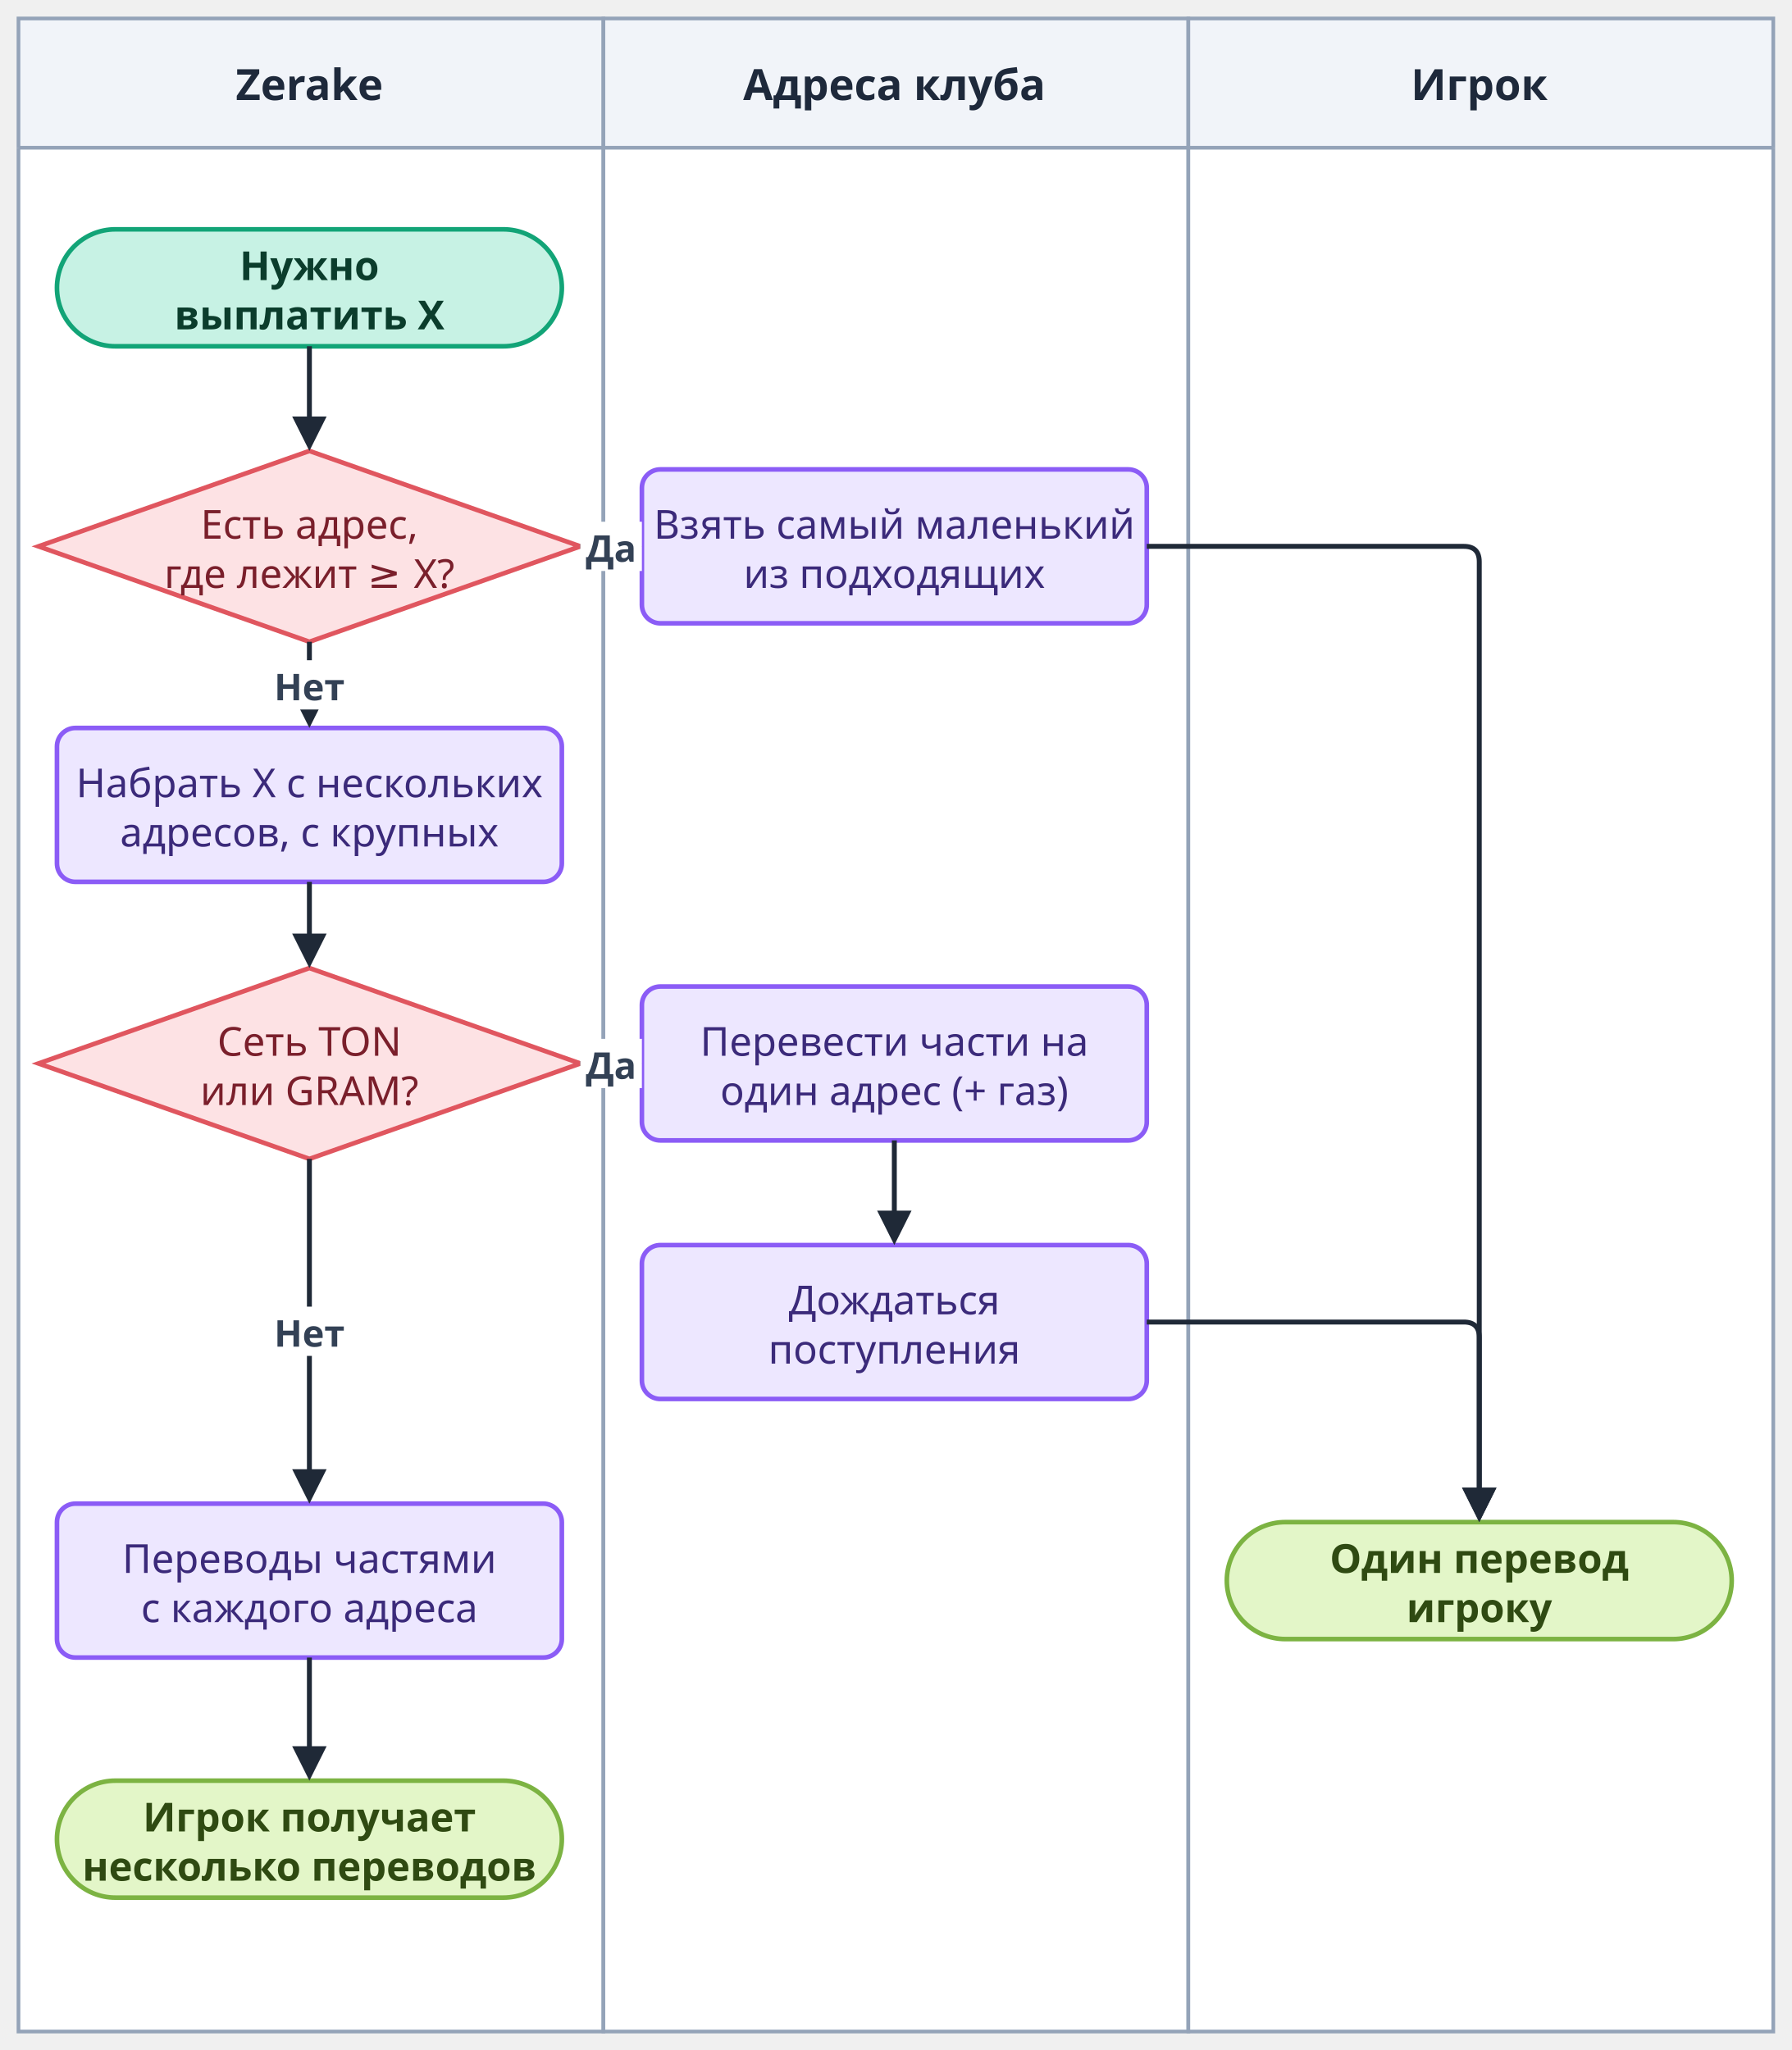
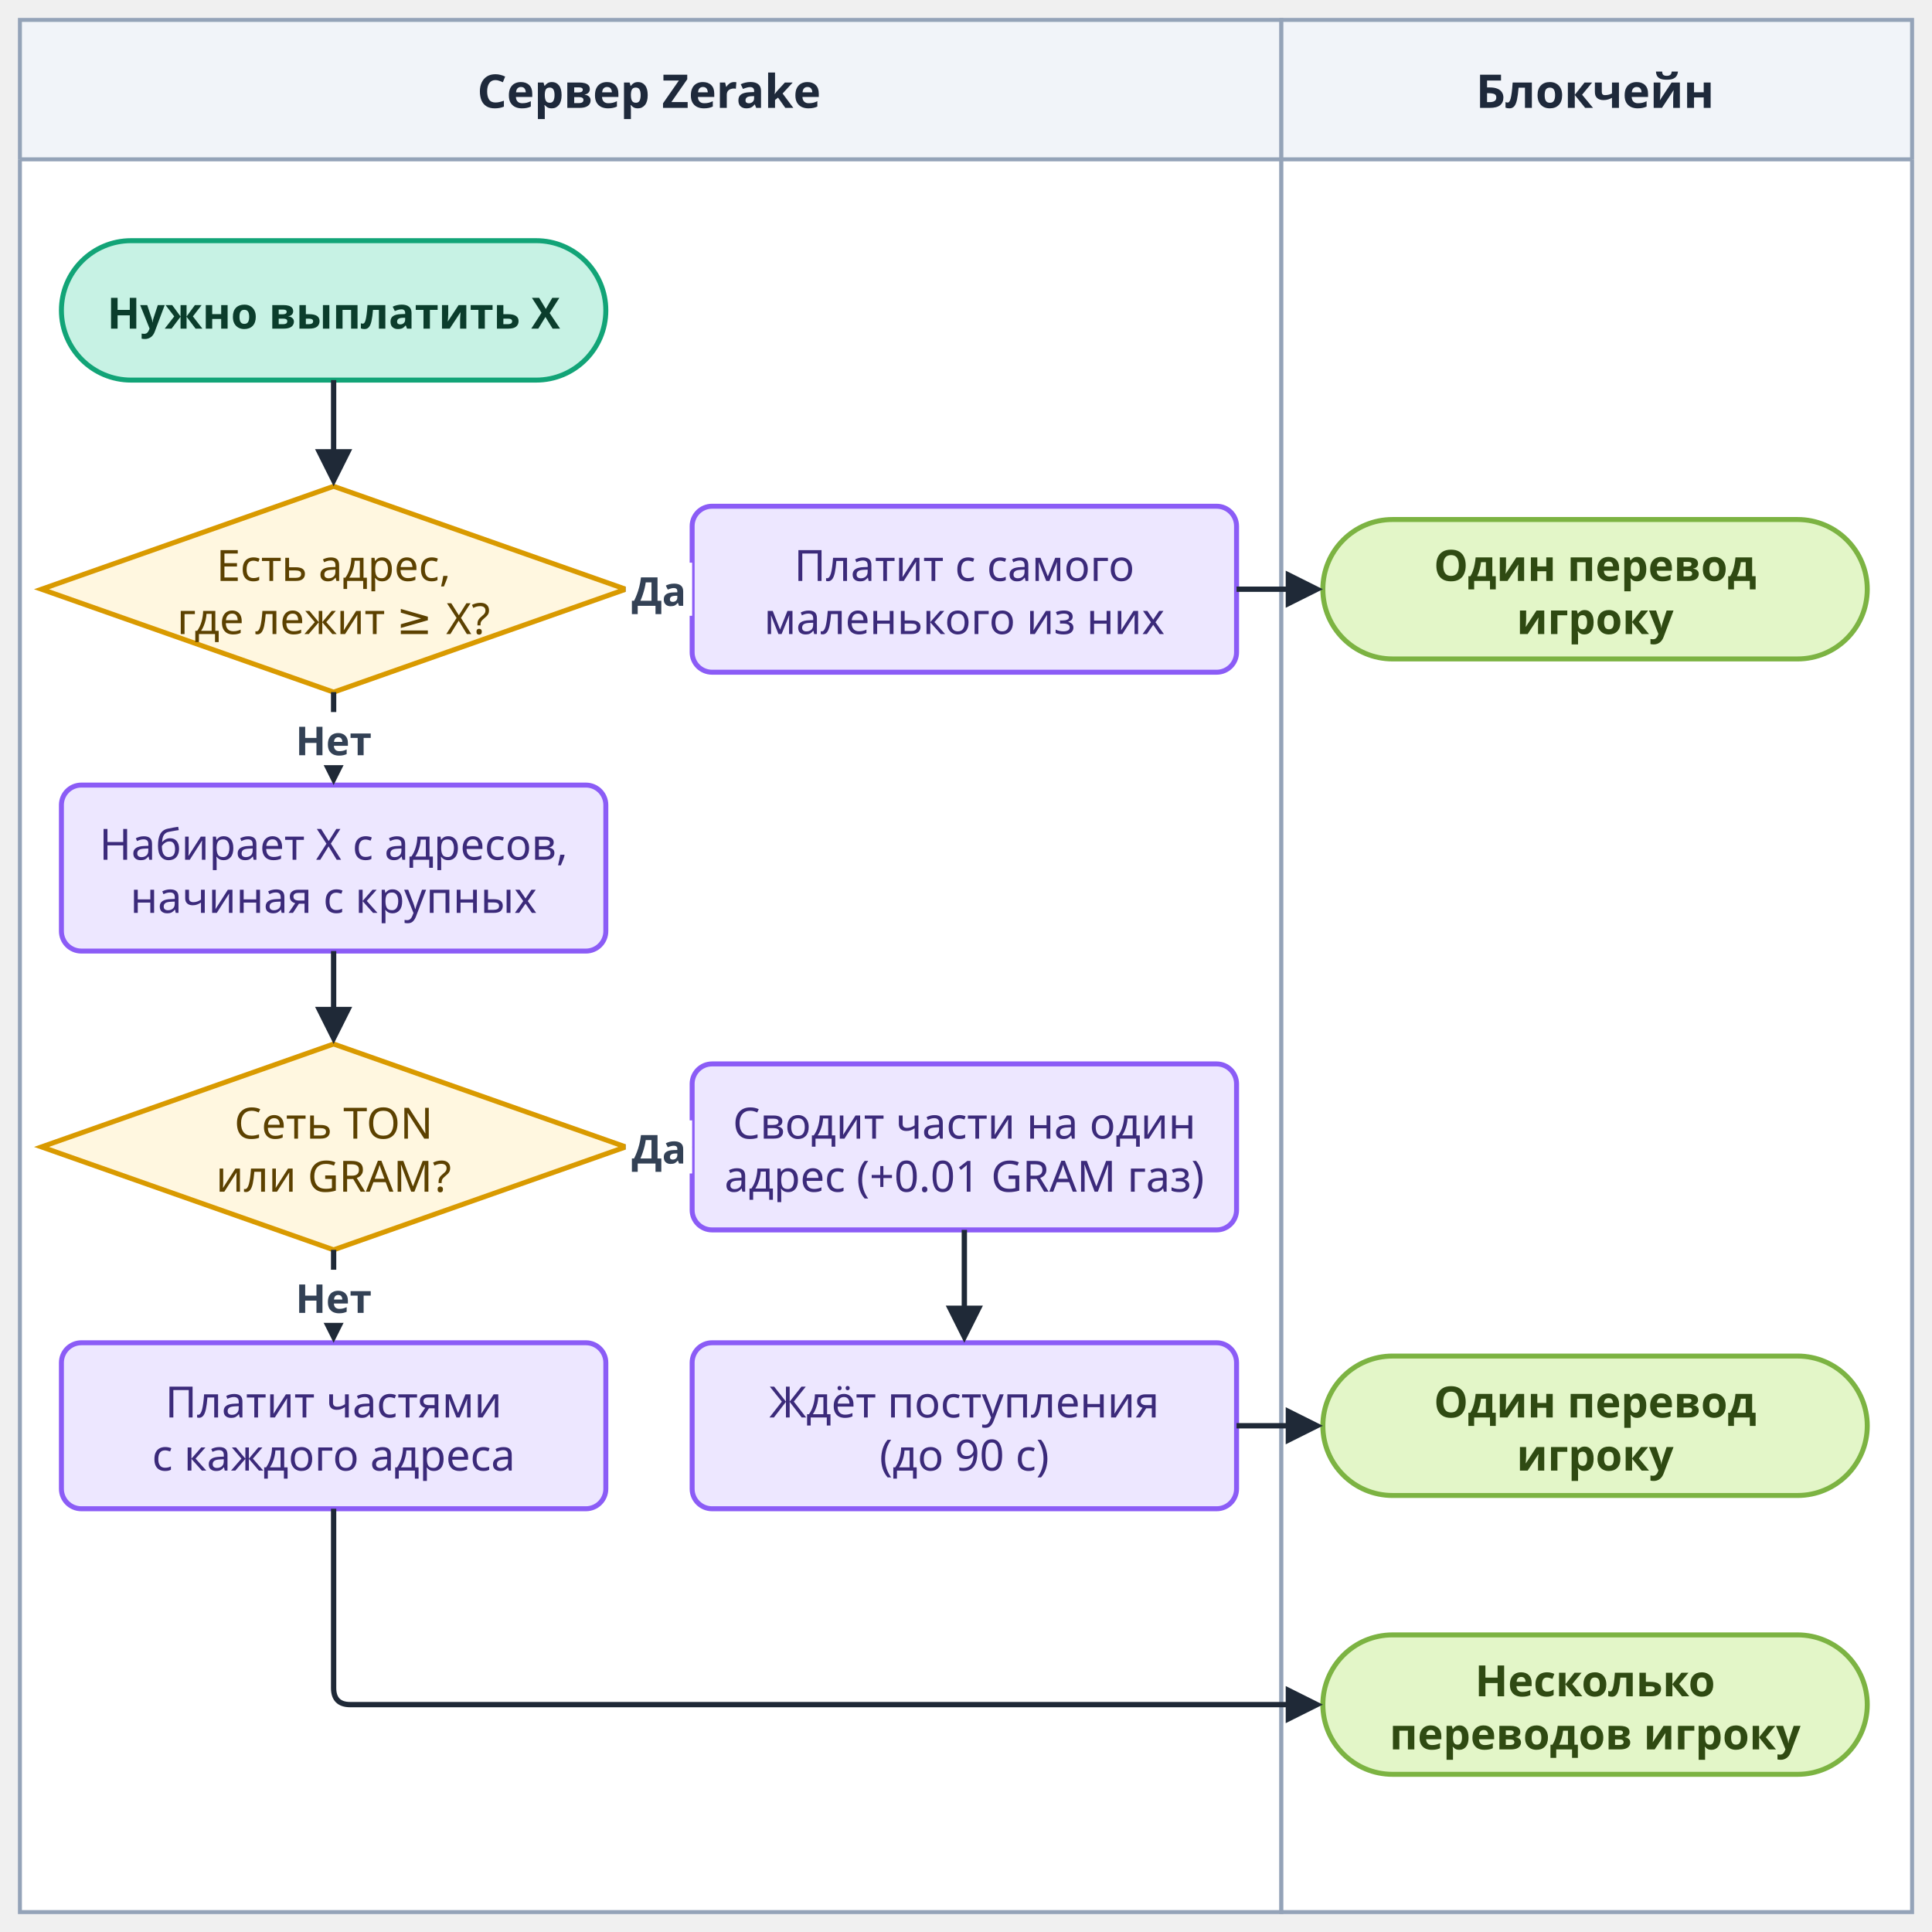
- <svg xmlns="http://www.w3.org/2000/svg" width="582" height="666" role="img" aria-label="С каких адресов идёт выплата" viewBox="909.5 -5.5 582 666" style="">
+ <svg xmlns="http://www.w3.org/2000/svg" width="582" height="582" role="img" aria-label="С каких адресов идёт выплата" viewBox="909.5 -5.5 582 582" style="">
  <g>
    <g />
    <g transform="translate(915,0) scale(1)">
      <g transform="translate(0.5,0.5)" style="visibility: visible;">
-         <path d="M 0 42 L 0 0 L 190 0 L 190 42" fill="#f1f4f9" stroke="#94a3b8" stroke-width="1.2" stroke-miterlimit="10" pointer-events="all" style="fill: light-dark(rgb(241, 244, 249), rgb(25, 28, 32)); stroke: light-dark(rgb(148, 163, 184), rgb(87, 100, 118));" />
-         <path d="M 0 42 L 0 654 L 190 654 L 190 42" fill="#ffffff" stroke="#94a3b8" stroke-width="1.2" stroke-miterlimit="10" pointer-events="all" style="fill: light-dark(rgb(255, 255, 255), rgb(18, 18, 18)); stroke: light-dark(rgb(148, 163, 184), rgb(87, 100, 118));" />
-         <path d="M 0 42 L 190 42" fill="none" stroke="white" stroke-width="9.2" stroke-miterlimit="10" pointer-events="stroke" style="stroke: light-dark(rgb(148, 163, 184), rgb(87, 100, 118));" visibility="hidden" vector-effect="non-scaling-stroke" />
-         <path d="M 0 42 L 190 42" fill="none" stroke="#94a3b8" stroke-width="1.2" stroke-miterlimit="10" pointer-events="all" style="stroke: light-dark(rgb(148, 163, 184), rgb(87, 100, 118));" />
+         <path d="M 0 42 L 0 0 L 380 0 L 380 42" fill="#f1f4f9" stroke="#94a3b8" stroke-width="1.2" stroke-miterlimit="10" pointer-events="all" style="fill: light-dark(rgb(241, 244, 249), rgb(25, 28, 32)); stroke: light-dark(rgb(148, 163, 184), rgb(87, 100, 118));" />
+         <path d="M 0 42 L 0 570 L 380 570 L 380 42" fill="#ffffff" stroke="#94a3b8" stroke-width="1.2" stroke-miterlimit="10" pointer-events="all" style="fill: light-dark(rgb(255, 255, 255), rgb(18, 18, 18)); stroke: light-dark(rgb(148, 163, 184), rgb(87, 100, 118));" />
+         <path d="M 0 42 L 380 42" fill="none" stroke="white" stroke-width="9.2" stroke-miterlimit="10" pointer-events="stroke" style="stroke: light-dark(rgb(148, 163, 184), rgb(87, 100, 118));" visibility="hidden" vector-effect="non-scaling-stroke" />
+         <path d="M 0 42 L 380 42" fill="none" stroke="#94a3b8" stroke-width="1.2" stroke-miterlimit="10" pointer-events="all" style="stroke: light-dark(rgb(148, 163, 184), rgb(87, 100, 118));" />
      </g>
      <g style="">
        <g fill="#1E293B" font-family="'Segoe UI'" font-weight="bold" text-anchor="middle" font-size="14px" style="fill: light-dark(rgb(30, 41, 59), rgb(195, 204, 220));">
-           <text x="95" y="27">Zerake</text>
-         </g>
-       </g>
-       <g transform="translate(0.5,0.5)" style="visibility: visible;">
-         <path d="M 190 42 L 190 0 L 380 0 L 380 42" fill="#f1f4f9" stroke="#94a3b8" stroke-width="1.2" stroke-miterlimit="10" pointer-events="all" style="fill: light-dark(rgb(241, 244, 249), rgb(25, 28, 32)); stroke: light-dark(rgb(148, 163, 184), rgb(87, 100, 118));" />
-         <path d="M 190 42 L 190 654 L 380 654 L 380 42" fill="#ffffff" stroke="#94a3b8" stroke-width="1.2" stroke-miterlimit="10" pointer-events="all" style="fill: light-dark(rgb(255, 255, 255), rgb(18, 18, 18)); stroke: light-dark(rgb(148, 163, 184), rgb(87, 100, 118));" />
-         <path d="M 190 42 L 380 42" fill="none" stroke="white" stroke-width="9.2" stroke-miterlimit="10" pointer-events="stroke" style="stroke: light-dark(rgb(148, 163, 184), rgb(87, 100, 118));" visibility="hidden" vector-effect="non-scaling-stroke" />
-         <path d="M 190 42 L 380 42" fill="none" stroke="#94a3b8" stroke-width="1.2" stroke-miterlimit="10" pointer-events="all" style="stroke: light-dark(rgb(148, 163, 184), rgb(87, 100, 118));" />
-       </g>
-       <g style="">
-         <g fill="#1E293B" font-family="'Segoe UI'" font-weight="bold" text-anchor="middle" font-size="14px" style="fill: light-dark(rgb(30, 41, 59), rgb(195, 204, 220));">
-           <text x="285" y="27">Адреса клуба</text>
+           <text x="190" y="27">Сервер Zerake</text>
        </g>
      </g>
      <g transform="translate(0.5,0.5)" style="visibility: visible;">
        <path d="M 380 42 L 380 0 L 570 0 L 570 42" fill="#f1f4f9" stroke="#94a3b8" stroke-width="1.2" stroke-miterlimit="10" pointer-events="all" style="fill: light-dark(rgb(241, 244, 249), rgb(25, 28, 32)); stroke: light-dark(rgb(148, 163, 184), rgb(87, 100, 118));" />
-         <path d="M 380 42 L 380 654 L 570 654 L 570 42" fill="#ffffff" stroke="#94a3b8" stroke-width="1.2" stroke-miterlimit="10" pointer-events="all" style="fill: light-dark(rgb(255, 255, 255), rgb(18, 18, 18)); stroke: light-dark(rgb(148, 163, 184), rgb(87, 100, 118));" />
+         <path d="M 380 42 L 380 570 L 570 570 L 570 42" fill="#ffffff" stroke="#94a3b8" stroke-width="1.2" stroke-miterlimit="10" pointer-events="all" style="fill: light-dark(rgb(255, 255, 255), rgb(18, 18, 18)); stroke: light-dark(rgb(148, 163, 184), rgb(87, 100, 118));" />
        <path d="M 380 42 L 570 42" fill="none" stroke="white" stroke-width="9.2" stroke-miterlimit="10" pointer-events="stroke" style="stroke: light-dark(rgb(148, 163, 184), rgb(87, 100, 118));" visibility="hidden" vector-effect="non-scaling-stroke" />
        <path d="M 380 42 L 570 42" fill="none" stroke="#94a3b8" stroke-width="1.2" stroke-miterlimit="10" pointer-events="all" style="stroke: light-dark(rgb(148, 163, 184), rgb(87, 100, 118));" />
      </g>
      <g style="">
        <g fill="#1E293B" font-family="'Segoe UI'" font-weight="bold" text-anchor="middle" font-size="14px" style="fill: light-dark(rgb(30, 41, 59), rgb(195, 204, 220));">
-           <text x="475" y="27">Игрок</text>
-         </g>
-       </g>
-       <g style="visibility: visible;">
-         <rect x="13" y="69" width="164" height="38" rx="19" ry="19" fill="#c7f2e4" stroke="#12a477" stroke-width="1.5" pointer-events="all" style="fill: light-dark(rgb(199, 242, 228), rgb(9, 46, 34)); stroke: light-dark(rgb(18, 164, 119), rgb(29, 155, 116));" />
+           <text x="475" y="27">Блокчейн</text>
+         </g>
+       </g>
+       <g style="visibility: visible;">
+         <rect x="13" y="67" width="164" height="42" rx="21" ry="21" fill="#c7f2e4" stroke="#12a477" stroke-width="1.5" pointer-events="all" style="fill: light-dark(rgb(199, 242, 228), rgb(9, 46, 34)); stroke: light-dark(rgb(18, 164, 119), rgb(29, 155, 116));" />
      </g>
      <g style="">
        <g fill="#0B3D2C" font-family="'Segoe UI'" font-weight="bold" text-anchor="middle" font-size="13px" style="fill: light-dark(rgb(11, 61, 44), rgb(162, 205, 191));">
-           <text x="95" y="85.5">Нужно</text>
-           <text x="95" y="101.5">выплатить X</text>
-         </g>
-       </g>
-       <g style="visibility: visible;">
-         <path d="M 95 141 L 183 172 L 95 203 L 7 172 Z" fill="#fde2e4" stroke="#e0565f" stroke-width="1.5" stroke-miterlimit="10" pointer-events="all" style="fill: light-dark(rgb(253, 226, 228), rgb(56, 33, 35)); stroke: light-dark(rgb(224, 86, 95), rgb(230, 112, 120));" />
-       </g>
-       <g style="">
-         <g fill="#7A1F2B" font-family="'Segoe UI'" text-anchor="middle" font-size="13px" style="fill: light-dark(rgb(122, 31, 43), rgb(253, 175, 185));">
+           <text x="95" y="93.5">Нужно выплатить X</text>
+         </g>
+       </g>
+       <g style="visibility: visible;">
+         <path d="M 95 141 L 183 172 L 95 203 L 7 172 Z" fill="#fff7e0" stroke="#d99a00" stroke-width="1.5" stroke-miterlimit="10" pointer-events="all" style="fill: light-dark(rgb(255, 247, 224), rgb(32, 25, 5)); stroke: light-dark(rgb(217, 154, 0), rgb(155, 101, 0));" />
+       </g>
+       <g style="">
+         <g fill="#5C4100" font-family="'Segoe UI'" text-anchor="middle" font-size="13px" style="fill: light-dark(rgb(92, 65, 0), rgb(202, 179, 123));">
          <text x="95" y="169.5">Есть адрес,</text>
          <text x="95" y="185.5">где лежит ≥ X?</text>
        </g>
      </g>
      <g style="visibility: visible;">
        <rect x="203" y="147" width="164" height="50" rx="6" ry="6" fill="#ede7ff" stroke="#8b5cf6" stroke-width="1.5" pointer-events="all" style="fill: light-dark(rgb(237, 231, 255), rgb(38, 33, 53)); stroke: light-dark(rgb(139, 92, 246), rgb(162, 122, 254));" />
      </g>
      <g style="">
        <g fill="#3B2A7A" font-family="'Segoe UI'" text-anchor="middle" font-size="13px" style="fill: light-dark(rgb(59, 42, 122), rgb(200, 185, 254));">
-           <text x="285" y="169.5">Взять самый маленький</text>
-           <text x="285" y="185.5">из подходящих</text>
+           <text x="285" y="169.5">Платит с самого</text>
+           <text x="285" y="185.5">маленького из них</text>
+         </g>
+       </g>
+       <g style="visibility: visible;">
+         <rect x="393" y="151" width="164" height="42" rx="21" ry="21" fill="#e3f6c8" stroke="#7cb342" stroke-width="1.5" pointer-events="all" style="fill: light-dark(rgb(227, 246, 200), rgb(22, 38, 0)); stroke: light-dark(rgb(124, 179, 66), rgb(69, 117, 20));" />
+       </g>
+       <g style="">
+         <g fill="#2F4A12" font-family="'Segoe UI'" font-weight="bold" text-anchor="middle" font-size="13px" style="fill: light-dark(rgb(47, 74, 18), rgb(168, 191, 143));">
+           <text x="475" y="169.5">Один перевод</text>
+           <text x="475" y="185.5">игроку</text>
        </g>
      </g>
      <g style="visibility: visible;">
        <rect x="13" y="231" width="164" height="50" rx="6" ry="6" fill="#ede7ff" stroke="#8b5cf6" stroke-width="1.5" pointer-events="all" style="fill: light-dark(rgb(237, 231, 255), rgb(38, 33, 53)); stroke: light-dark(rgb(139, 92, 246), rgb(162, 122, 254));" />
      </g>
      <g style="">
        <g fill="#3B2A7A" font-family="'Segoe UI'" text-anchor="middle" font-size="13px" style="fill: light-dark(rgb(59, 42, 122), rgb(200, 185, 254));">
-           <text x="95" y="253.5">Набрать X с нескольких</text>
-           <text x="95" y="269.5">адресов, с крупных</text>
-         </g>
-       </g>
-       <g style="visibility: visible;">
-         <path d="M 95 309 L 183 340 L 95 371 L 7 340 Z" fill="#fde2e4" stroke="#e0565f" stroke-width="1.5" stroke-miterlimit="10" pointer-events="all" style="fill: light-dark(rgb(253, 226, 228), rgb(56, 33, 35)); stroke: light-dark(rgb(224, 86, 95), rgb(230, 112, 120));" />
-       </g>
-       <g style="">
-         <g fill="#7A1F2B" font-family="'Segoe UI'" text-anchor="middle" font-size="13px" style="fill: light-dark(rgb(122, 31, 43), rgb(253, 175, 185));">
+           <text x="95" y="253.5">Набирает X с адресов,</text>
+           <text x="95" y="269.5">начиная с крупных</text>
+         </g>
+       </g>
+       <g style="visibility: visible;">
+         <path d="M 95 309 L 183 340 L 95 371 L 7 340 Z" fill="#fff7e0" stroke="#d99a00" stroke-width="1.5" stroke-miterlimit="10" pointer-events="all" style="fill: light-dark(rgb(255, 247, 224), rgb(32, 25, 5)); stroke: light-dark(rgb(217, 154, 0), rgb(155, 101, 0));" />
+       </g>
+       <g style="">
+         <g fill="#5C4100" font-family="'Segoe UI'" text-anchor="middle" font-size="13px" style="fill: light-dark(rgb(92, 65, 0), rgb(202, 179, 123));">
          <text x="95" y="337.5">Сеть TON</text>
          <text x="95" y="353.5">или GRAM?</text>
        </g>
      </g>
      <g style="visibility: visible;">
        <rect x="203" y="315" width="164" height="50" rx="6" ry="6" fill="#ede7ff" stroke="#8b5cf6" stroke-width="1.5" pointer-events="all" style="fill: light-dark(rgb(237, 231, 255), rgb(38, 33, 53)); stroke: light-dark(rgb(139, 92, 246), rgb(162, 122, 254));" />
      </g>
      <g style="">
        <g fill="#3B2A7A" font-family="'Segoe UI'" text-anchor="middle" font-size="13px" style="fill: light-dark(rgb(59, 42, 122), rgb(200, 185, 254));">
-           <text x="285" y="337.5">Перевести части на</text>
-           <text x="285" y="353.5">один адрес (+ газ)</text>
+           <text x="285" y="337.5">Сводит части на один</text>
+           <text x="285" y="353.5">адрес (+0.01 GRAM газ)</text>
        </g>
      </g>
      <g style="visibility: visible;">
        <rect x="203" y="399" width="164" height="50" rx="6" ry="6" fill="#ede7ff" stroke="#8b5cf6" stroke-width="1.5" pointer-events="all" style="fill: light-dark(rgb(237, 231, 255), rgb(38, 33, 53)); stroke: light-dark(rgb(139, 92, 246), rgb(162, 122, 254));" />
      </g>
      <g style="">
        <g fill="#3B2A7A" font-family="'Segoe UI'" text-anchor="middle" font-size="13px" style="fill: light-dark(rgb(59, 42, 122), rgb(200, 185, 254));">
-           <text x="285" y="421.5">Дождаться</text>
-           <text x="285" y="437.5">поступления</text>
-         </g>
-       </g>
-       <g style="visibility: visible;">
-         <rect x="393" y="489" width="164" height="38" rx="19" ry="19" fill="#e3f6c8" stroke="#7cb342" stroke-width="1.5" pointer-events="all" style="fill: light-dark(rgb(227, 246, 200), rgb(22, 38, 0)); stroke: light-dark(rgb(124, 179, 66), rgb(69, 117, 20));" />
+           <text x="285" y="421.5">Ждёт поступления</text>
+           <text x="285" y="437.5">(до 90 с)</text>
+         </g>
+       </g>
+       <g style="visibility: visible;">
+         <rect x="393" y="403" width="164" height="42" rx="21" ry="21" fill="#e3f6c8" stroke="#7cb342" stroke-width="1.5" pointer-events="all" style="fill: light-dark(rgb(227, 246, 200), rgb(22, 38, 0)); stroke: light-dark(rgb(124, 179, 66), rgb(69, 117, 20));" />
      </g>
      <g style="">
        <g fill="#2F4A12" font-family="'Segoe UI'" font-weight="bold" text-anchor="middle" font-size="13px" style="fill: light-dark(rgb(47, 74, 18), rgb(168, 191, 143));">
-           <text x="475" y="505.5">Один перевод</text>
-           <text x="475" y="521.5">игроку</text>
-         </g>
-       </g>
-       <g style="visibility: visible;">
-         <rect x="13" y="483" width="164" height="50" rx="6" ry="6" fill="#ede7ff" stroke="#8b5cf6" stroke-width="1.5" pointer-events="all" style="fill: light-dark(rgb(237, 231, 255), rgb(38, 33, 53)); stroke: light-dark(rgb(139, 92, 246), rgb(162, 122, 254));" />
-       </g>
-       <g style="">
-         <g fill="#3B2A7A" font-family="'Segoe UI'" text-anchor="middle" font-size="13px" style="fill: light-dark(rgb(59, 42, 122), rgb(200, 185, 254));">
-           <text x="95" y="505.5">Переводы частями</text>
-           <text x="95" y="521.5">с каждого адреса</text>
-         </g>
-       </g>
-       <g style="visibility: visible;">
-         <rect x="13" y="573" width="164" height="38" rx="19" ry="19" fill="#e3f6c8" stroke="#7cb342" stroke-width="1.5" pointer-events="all" style="fill: light-dark(rgb(227, 246, 200), rgb(22, 38, 0)); stroke: light-dark(rgb(124, 179, 66), rgb(69, 117, 20));" />
+           <text x="475" y="421.5">Один перевод</text>
+           <text x="475" y="437.5">игроку</text>
+         </g>
+       </g>
+       <g style="visibility: visible;">
+         <rect x="13" y="399" width="164" height="50" rx="6" ry="6" fill="#ede7ff" stroke="#8b5cf6" stroke-width="1.5" pointer-events="all" style="fill: light-dark(rgb(237, 231, 255), rgb(38, 33, 53)); stroke: light-dark(rgb(139, 92, 246), rgb(162, 122, 254));" />
+       </g>
+       <g style="">
+         <g fill="#3B2A7A" font-family="'Segoe UI'" text-anchor="middle" font-size="13px" style="fill: light-dark(rgb(59, 42, 122), rgb(200, 185, 254));">
+           <text x="95" y="421.5">Платит частями</text>
+           <text x="95" y="437.5">с каждого адреса</text>
+         </g>
+       </g>
+       <g style="visibility: visible;">
+         <rect x="393" y="487" width="164" height="42" rx="21" ry="21" fill="#e3f6c8" stroke="#7cb342" stroke-width="1.5" pointer-events="all" style="fill: light-dark(rgb(227, 246, 200), rgb(22, 38, 0)); stroke: light-dark(rgb(124, 179, 66), rgb(69, 117, 20));" />
      </g>
      <g style="">
        <g fill="#2F4A12" font-family="'Segoe UI'" font-weight="bold" text-anchor="middle" font-size="13px" style="fill: light-dark(rgb(47, 74, 18), rgb(168, 191, 143));">
-           <text x="95" y="589.5">Игрок получает</text>
-           <text x="95" y="605.5">несколько переводов</text>
-         </g>
-       </g>
-       <g style="visibility: visible;">
-         <path d="M 95 107 L 95 122 Q 95 127 95 124 L 95 122.5 Q 95 121 95 125.81 L 95 130.61" fill="none" stroke="white" stroke-width="9.6" stroke-miterlimit="10" pointer-events="stroke" style="stroke: light-dark(rgb(31, 41, 55), rgb(196, 204, 216));" visibility="hidden" vector-effect="non-scaling-stroke" />
-         <path d="M 95 107 L 95 122 Q 95 127 95 124 L 95 122.5 Q 95 121 95 125.81 L 95 130.61" fill="none" stroke="#1f2937" stroke-width="1.6" stroke-miterlimit="10" pointer-events="stroke" style="stroke: light-dark(rgb(31, 41, 55), rgb(196, 204, 216));" />
+           <text x="475" y="505.5">Несколько</text>
+           <text x="475" y="521.5">переводов игроку</text>
+         </g>
+       </g>
+       <g style="visibility: visible;">
+         <path d="M 95 109 L 95 124 Q 95 129 95 125 L 95 123 Q 95 121 95 125.81 L 95 130.61" fill="none" stroke="white" stroke-width="9.6" stroke-miterlimit="10" pointer-events="stroke" style="stroke: light-dark(rgb(31, 41, 55), rgb(196, 204, 216));" visibility="hidden" vector-effect="non-scaling-stroke" />
+         <path d="M 95 109 L 95 124 Q 95 129 95 125 L 95 123 Q 95 121 95 125.81 L 95 130.61" fill="none" stroke="#1f2937" stroke-width="1.6" stroke-miterlimit="10" pointer-events="stroke" style="stroke: light-dark(rgb(31, 41, 55), rgb(196, 204, 216));" />
        <path d="M 95 139.21 L 90.7 130.61 L 99.3 130.61 Z" fill="#1f2937" stroke="#1f2937" stroke-width="1.6" stroke-miterlimit="10" pointer-events="all" style="fill: light-dark(rgb(31, 41, 55), rgb(196, 204, 216)); stroke: light-dark(rgb(31, 41, 55), rgb(196, 204, 216));" />
      </g>
      <g style="visibility: visible;">
        <path d="M 183 172 L 198 172 Q 203 172 198 172 L 188 172 Q 183 172 187.81 172 L 192.61 172" fill="none" stroke="white" stroke-width="9.6" stroke-miterlimit="10" pointer-events="stroke" style="stroke: light-dark(rgb(31, 41, 55), rgb(196, 204, 216));" visibility="hidden" vector-effect="non-scaling-stroke" />
        <path d="M 183 172 L 198 172 Q 203 172 198 172 L 188 172 Q 183 172 187.81 172 L 192.61 172" fill="none" stroke="#1f2937" stroke-width="1.6" stroke-miterlimit="10" pointer-events="stroke" style="stroke: light-dark(rgb(31, 41, 55), rgb(196, 204, 216));" />
        <path d="M 201.21 172 L 192.61 176.3 L 192.61 167.7 Z" fill="#1f2937" stroke="#1f2937" stroke-width="1.6" stroke-miterlimit="10" pointer-events="all" style="fill: light-dark(rgb(31, 41, 55), rgb(196, 204, 216)); stroke: light-dark(rgb(31, 41, 55), rgb(196, 204, 216));" />
      </g>
      <g style="">
        <g fill="#334155" font-family="'Segoe UI'" font-weight="bold" text-anchor="middle" font-size="12px" style="fill: light-dark(rgb(51, 65, 85), rgb(172, 184, 201));">
          <rect fill="#FFFFFF" stroke="none" x="183" y="164" width="20" height="16" stroke-width="0" style="fill: light-dark(rgb(255, 255, 255), rgb(18, 18, 18));" />
          <text x="193" y="177">Да</text>
        </g>
      </g>
      <g style="visibility: visible;">
+         <path d="M 367 172 L 382 172 Q 387 172 382 172 L 377.5 172 Q 373 172 377.81 172 L 382.61 172" fill="none" stroke="white" stroke-width="9.6" stroke-miterlimit="10" pointer-events="stroke" style="stroke: light-dark(rgb(31, 41, 55), rgb(196, 204, 216));" visibility="hidden" vector-effect="non-scaling-stroke" />
+         <path d="M 367 172 L 382 172 Q 387 172 382 172 L 377.5 172 Q 373 172 377.81 172 L 382.61 172" fill="none" stroke="#1f2937" stroke-width="1.6" stroke-miterlimit="10" pointer-events="stroke" style="stroke: light-dark(rgb(31, 41, 55), rgb(196, 204, 216));" />
+         <path d="M 391.21 172 L 382.61 176.3 L 382.61 167.7 Z" fill="#1f2937" stroke="#1f2937" stroke-width="1.6" stroke-miterlimit="10" pointer-events="all" style="fill: light-dark(rgb(31, 41, 55), rgb(196, 204, 216)); stroke: light-dark(rgb(31, 41, 55), rgb(196, 204, 216));" />
+       </g>
+       <g style="visibility: visible;">
        <path d="M 95 203 L 95 218 Q 95 223 95 218 L 95 214.5 Q 95 211 95 215.81 L 95 220.61" fill="none" stroke="white" stroke-width="9.6" stroke-miterlimit="10" pointer-events="stroke" style="stroke: light-dark(rgb(31, 41, 55), rgb(196, 204, 216));" visibility="hidden" vector-effect="non-scaling-stroke" />
        <path d="M 95 203 L 95 218 Q 95 223 95 218 L 95 214.5 Q 95 211 95 215.81 L 95 220.61" fill="none" stroke="#1f2937" stroke-width="1.6" stroke-miterlimit="10" pointer-events="stroke" style="stroke: light-dark(rgb(31, 41, 55), rgb(196, 204, 216));" />
        <path d="M 95 229.21 L 90.7 220.61 L 99.3 220.61 Z" fill="#1f2937" stroke="#1f2937" stroke-width="1.6" stroke-miterlimit="10" pointer-events="all" style="fill: light-dark(rgb(31, 41, 55), rgb(196, 204, 216)); stroke: light-dark(rgb(31, 41, 55), rgb(196, 204, 216));" />
      </g>
      <g style="">
        <g fill="#334155" font-family="'Segoe UI'" font-weight="bold" text-anchor="middle" font-size="12px" style="fill: light-dark(rgb(51, 65, 85), rgb(172, 184, 201));">
          <rect fill="#FFFFFF" stroke="none" x="83" y="209" width="24" height="16" stroke-width="0" style="fill: light-dark(rgb(255, 255, 255), rgb(18, 18, 18));" />
          <text x="95" y="222">Нет</text>
        </g>
      </g>
      <g style="visibility: visible;">
-         <path d="M 367 172 L 470 172 Q 475 172 475 177 L 475 478.61" fill="none" stroke="white" stroke-width="9.6" stroke-miterlimit="10" pointer-events="stroke" style="stroke: light-dark(rgb(31, 41, 55), rgb(196, 204, 216));" visibility="hidden" vector-effect="non-scaling-stroke" />
-         <path d="M 367 172 L 470 172 Q 475 172 475 177 L 475 478.61" fill="none" stroke="#1f2937" stroke-width="1.6" stroke-miterlimit="10" pointer-events="stroke" style="stroke: light-dark(rgb(31, 41, 55), rgb(196, 204, 216));" />
-         <path d="M 475 487.21 L 470.7 478.61 L 479.3 478.61 Z" fill="#1f2937" stroke="#1f2937" stroke-width="1.6" stroke-miterlimit="10" pointer-events="all" style="fill: light-dark(rgb(31, 41, 55), rgb(196, 204, 216)); stroke: light-dark(rgb(31, 41, 55), rgb(196, 204, 216));" />
-       </g>
-       <g style="visibility: visible;">
        <path d="M 95 281 L 95 296 Q 95 301 95 296 L 95 292.5 Q 95 289 95 293.81 L 95 298.61" fill="none" stroke="white" stroke-width="9.6" stroke-miterlimit="10" pointer-events="stroke" style="stroke: light-dark(rgb(31, 41, 55), rgb(196, 204, 216));" visibility="hidden" vector-effect="non-scaling-stroke" />
        <path d="M 95 281 L 95 296 Q 95 301 95 296 L 95 292.5 Q 95 289 95 293.81 L 95 298.61" fill="none" stroke="#1f2937" stroke-width="1.6" stroke-miterlimit="10" pointer-events="stroke" style="stroke: light-dark(rgb(31, 41, 55), rgb(196, 204, 216));" />
        <path d="M 95 307.21 L 90.7 298.61 L 99.3 298.61 Z" fill="#1f2937" stroke="#1f2937" stroke-width="1.6" stroke-miterlimit="10" pointer-events="all" style="fill: light-dark(rgb(31, 41, 55), rgb(196, 204, 216)); stroke: light-dark(rgb(31, 41, 55), rgb(196, 204, 216));" />
      </g>
      <g style="visibility: visible;">
        <path d="M 183 340 L 198 340 Q 203 340 198 340 L 188 340 Q 183 340 187.81 340 L 192.61 340" fill="none" stroke="white" stroke-width="9.6" stroke-miterlimit="10" pointer-events="stroke" style="stroke: light-dark(rgb(31, 41, 55), rgb(196, 204, 216));" visibility="hidden" vector-effect="non-scaling-stroke" />
        <path d="M 183 340 L 198 340 Q 203 340 198 340 L 188 340 Q 183 340 187.81 340 L 192.61 340" fill="none" stroke="#1f2937" stroke-width="1.6" stroke-miterlimit="10" pointer-events="stroke" style="stroke: light-dark(rgb(31, 41, 55), rgb(196, 204, 216));" />
        <path d="M 201.21 340 L 192.61 344.3 L 192.61 335.7 Z" fill="#1f2937" stroke="#1f2937" stroke-width="1.6" stroke-miterlimit="10" pointer-events="all" style="fill: light-dark(rgb(31, 41, 55), rgb(196, 204, 216)); stroke: light-dark(rgb(31, 41, 55), rgb(196, 204, 216));" />
      </g>
      <g style="">
        <g fill="#334155" font-family="'Segoe UI'" font-weight="bold" text-anchor="middle" font-size="12px" style="fill: light-dark(rgb(51, 65, 85), rgb(172, 184, 201));">
          <rect fill="#FFFFFF" stroke="none" x="183" y="332" width="20" height="16" stroke-width="0" style="fill: light-dark(rgb(255, 255, 255), rgb(18, 18, 18));" />
          <text x="193" y="345">Да</text>
        </g>
      </g>
      <g style="visibility: visible;">
-         <path d="M 95 371 L 95 472.61" fill="none" stroke="white" stroke-width="9.6" stroke-miterlimit="10" pointer-events="stroke" style="stroke: light-dark(rgb(31, 41, 55), rgb(196, 204, 216));" visibility="hidden" vector-effect="non-scaling-stroke" />
-         <path d="M 95 371 L 95 472.61" fill="none" stroke="#1f2937" stroke-width="1.6" stroke-miterlimit="10" pointer-events="stroke" style="stroke: light-dark(rgb(31, 41, 55), rgb(196, 204, 216));" />
-         <path d="M 95 481.21 L 90.7 472.61 L 99.3 472.61 Z" fill="#1f2937" stroke="#1f2937" stroke-width="1.6" stroke-miterlimit="10" pointer-events="all" style="fill: light-dark(rgb(31, 41, 55), rgb(196, 204, 216)); stroke: light-dark(rgb(31, 41, 55), rgb(196, 204, 216));" />
-       </g>
-       <g style="">
-         <g fill="#334155" font-family="'Segoe UI'" font-weight="bold" text-anchor="middle" font-size="12px" style="fill: light-dark(rgb(51, 65, 85), rgb(172, 184, 201));">
-           <rect fill="#FFFFFF" stroke="none" x="83" y="419" width="24" height="16" stroke-width="0" style="fill: light-dark(rgb(255, 255, 255), rgb(18, 18, 18));" />
-           <text x="95" y="432">Нет</text>
-         </g>
-       </g>
-       <g style="visibility: visible;">
        <path d="M 285 365 L 285 380 Q 285 385 285 382 L 285 380.5 Q 285 379 285 383.81 L 285 388.61" fill="none" stroke="white" stroke-width="9.6" stroke-miterlimit="10" pointer-events="stroke" style="stroke: light-dark(rgb(31, 41, 55), rgb(196, 204, 216));" visibility="hidden" vector-effect="non-scaling-stroke" />
        <path d="M 285 365 L 285 380 Q 285 385 285 382 L 285 380.5 Q 285 379 285 383.81 L 285 388.61" fill="none" stroke="#1f2937" stroke-width="1.6" stroke-miterlimit="10" pointer-events="stroke" style="stroke: light-dark(rgb(31, 41, 55), rgb(196, 204, 216));" />
        <path d="M 285 397.21 L 280.7 388.61 L 289.3 388.61 Z" fill="#1f2937" stroke="#1f2937" stroke-width="1.6" stroke-miterlimit="10" pointer-events="all" style="fill: light-dark(rgb(31, 41, 55), rgb(196, 204, 216)); stroke: light-dark(rgb(31, 41, 55), rgb(196, 204, 216));" />
      </g>
      <g style="visibility: visible;">
-         <path d="M 367 424 L 470 424 Q 475 424 475 429 L 475 478.61" fill="none" stroke="white" stroke-width="9.6" stroke-miterlimit="10" pointer-events="stroke" style="stroke: light-dark(rgb(31, 41, 55), rgb(196, 204, 216));" visibility="hidden" vector-effect="non-scaling-stroke" />
-         <path d="M 367 424 L 470 424 Q 475 424 475 429 L 475 478.61" fill="none" stroke="#1f2937" stroke-width="1.6" stroke-miterlimit="10" pointer-events="stroke" style="stroke: light-dark(rgb(31, 41, 55), rgb(196, 204, 216));" />
-         <path d="M 475 487.21 L 470.7 478.61 L 479.3 478.61 Z" fill="#1f2937" stroke="#1f2937" stroke-width="1.6" stroke-miterlimit="10" pointer-events="all" style="fill: light-dark(rgb(31, 41, 55), rgb(196, 204, 216)); stroke: light-dark(rgb(31, 41, 55), rgb(196, 204, 216));" />
-       </g>
-       <g style="visibility: visible;">
-         <path d="M 95 533 L 95 562.61" fill="none" stroke="white" stroke-width="9.6" stroke-miterlimit="10" pointer-events="stroke" style="stroke: light-dark(rgb(31, 41, 55), rgb(196, 204, 216));" visibility="hidden" vector-effect="non-scaling-stroke" />
-         <path d="M 95 533 L 95 562.61" fill="none" stroke="#1f2937" stroke-width="1.6" stroke-miterlimit="10" pointer-events="stroke" style="stroke: light-dark(rgb(31, 41, 55), rgb(196, 204, 216));" />
-         <path d="M 95 571.21 L 90.7 562.61 L 99.3 562.61 Z" fill="#1f2937" stroke="#1f2937" stroke-width="1.6" stroke-miterlimit="10" pointer-events="all" style="fill: light-dark(rgb(31, 41, 55), rgb(196, 204, 216)); stroke: light-dark(rgb(31, 41, 55), rgb(196, 204, 216));" />
+         <path d="M 367 424 L 382 424 Q 387 424 382 424 L 377.5 424 Q 373 424 377.81 424 L 382.61 424" fill="none" stroke="white" stroke-width="9.6" stroke-miterlimit="10" pointer-events="stroke" style="stroke: light-dark(rgb(31, 41, 55), rgb(196, 204, 216));" visibility="hidden" vector-effect="non-scaling-stroke" />
+         <path d="M 367 424 L 382 424 Q 387 424 382 424 L 377.5 424 Q 373 424 377.81 424 L 382.61 424" fill="none" stroke="#1f2937" stroke-width="1.6" stroke-miterlimit="10" pointer-events="stroke" style="stroke: light-dark(rgb(31, 41, 55), rgb(196, 204, 216));" />
+         <path d="M 391.21 424 L 382.61 428.3 L 382.61 419.7 Z" fill="#1f2937" stroke="#1f2937" stroke-width="1.6" stroke-miterlimit="10" pointer-events="all" style="fill: light-dark(rgb(31, 41, 55), rgb(196, 204, 216)); stroke: light-dark(rgb(31, 41, 55), rgb(196, 204, 216));" />
+       </g>
+       <g style="visibility: visible;">
+         <path d="M 95 371 L 95 386 Q 95 391 95 386 L 95 382.5 Q 95 379 95 383.81 L 95 388.61" fill="none" stroke="white" stroke-width="9.6" stroke-miterlimit="10" pointer-events="stroke" style="stroke: light-dark(rgb(31, 41, 55), rgb(196, 204, 216));" visibility="hidden" vector-effect="non-scaling-stroke" />
+         <path d="M 95 371 L 95 386 Q 95 391 95 386 L 95 382.5 Q 95 379 95 383.81 L 95 388.61" fill="none" stroke="#1f2937" stroke-width="1.6" stroke-miterlimit="10" pointer-events="stroke" style="stroke: light-dark(rgb(31, 41, 55), rgb(196, 204, 216));" />
+         <path d="M 95 397.21 L 90.7 388.61 L 99.3 388.61 Z" fill="#1f2937" stroke="#1f2937" stroke-width="1.6" stroke-miterlimit="10" pointer-events="all" style="fill: light-dark(rgb(31, 41, 55), rgb(196, 204, 216)); stroke: light-dark(rgb(31, 41, 55), rgb(196, 204, 216));" />
+       </g>
+       <g style="">
+         <g fill="#334155" font-family="'Segoe UI'" font-weight="bold" text-anchor="middle" font-size="12px" style="fill: light-dark(rgb(51, 65, 85), rgb(172, 184, 201));">
+           <rect fill="#FFFFFF" stroke="none" x="83" y="377" width="24" height="16" stroke-width="0" style="fill: light-dark(rgb(255, 255, 255), rgb(18, 18, 18));" />
+           <text x="95" y="390">Нет</text>
+         </g>
+       </g>
+       <g style="visibility: visible;">
+         <path d="M 95 449 L 95 503 Q 95 508 100 508 L 382.61 508" fill="none" stroke="white" stroke-width="9.6" stroke-miterlimit="10" pointer-events="stroke" style="stroke: light-dark(rgb(31, 41, 55), rgb(196, 204, 216));" visibility="hidden" vector-effect="non-scaling-stroke" />
+         <path d="M 95 449 L 95 503 Q 95 508 100 508 L 382.61 508" fill="none" stroke="#1f2937" stroke-width="1.6" stroke-miterlimit="10" pointer-events="stroke" style="stroke: light-dark(rgb(31, 41, 55), rgb(196, 204, 216));" />
+         <path d="M 391.21 508 L 382.61 512.3 L 382.61 503.7 Z" fill="#1f2937" stroke="#1f2937" stroke-width="1.6" stroke-miterlimit="10" pointer-events="all" style="fill: light-dark(rgb(31, 41, 55), rgb(196, 204, 216)); stroke: light-dark(rgb(31, 41, 55), rgb(196, 204, 216));" />
      </g>
    </g>
    <g />
    <g />
  </g>
</svg>
